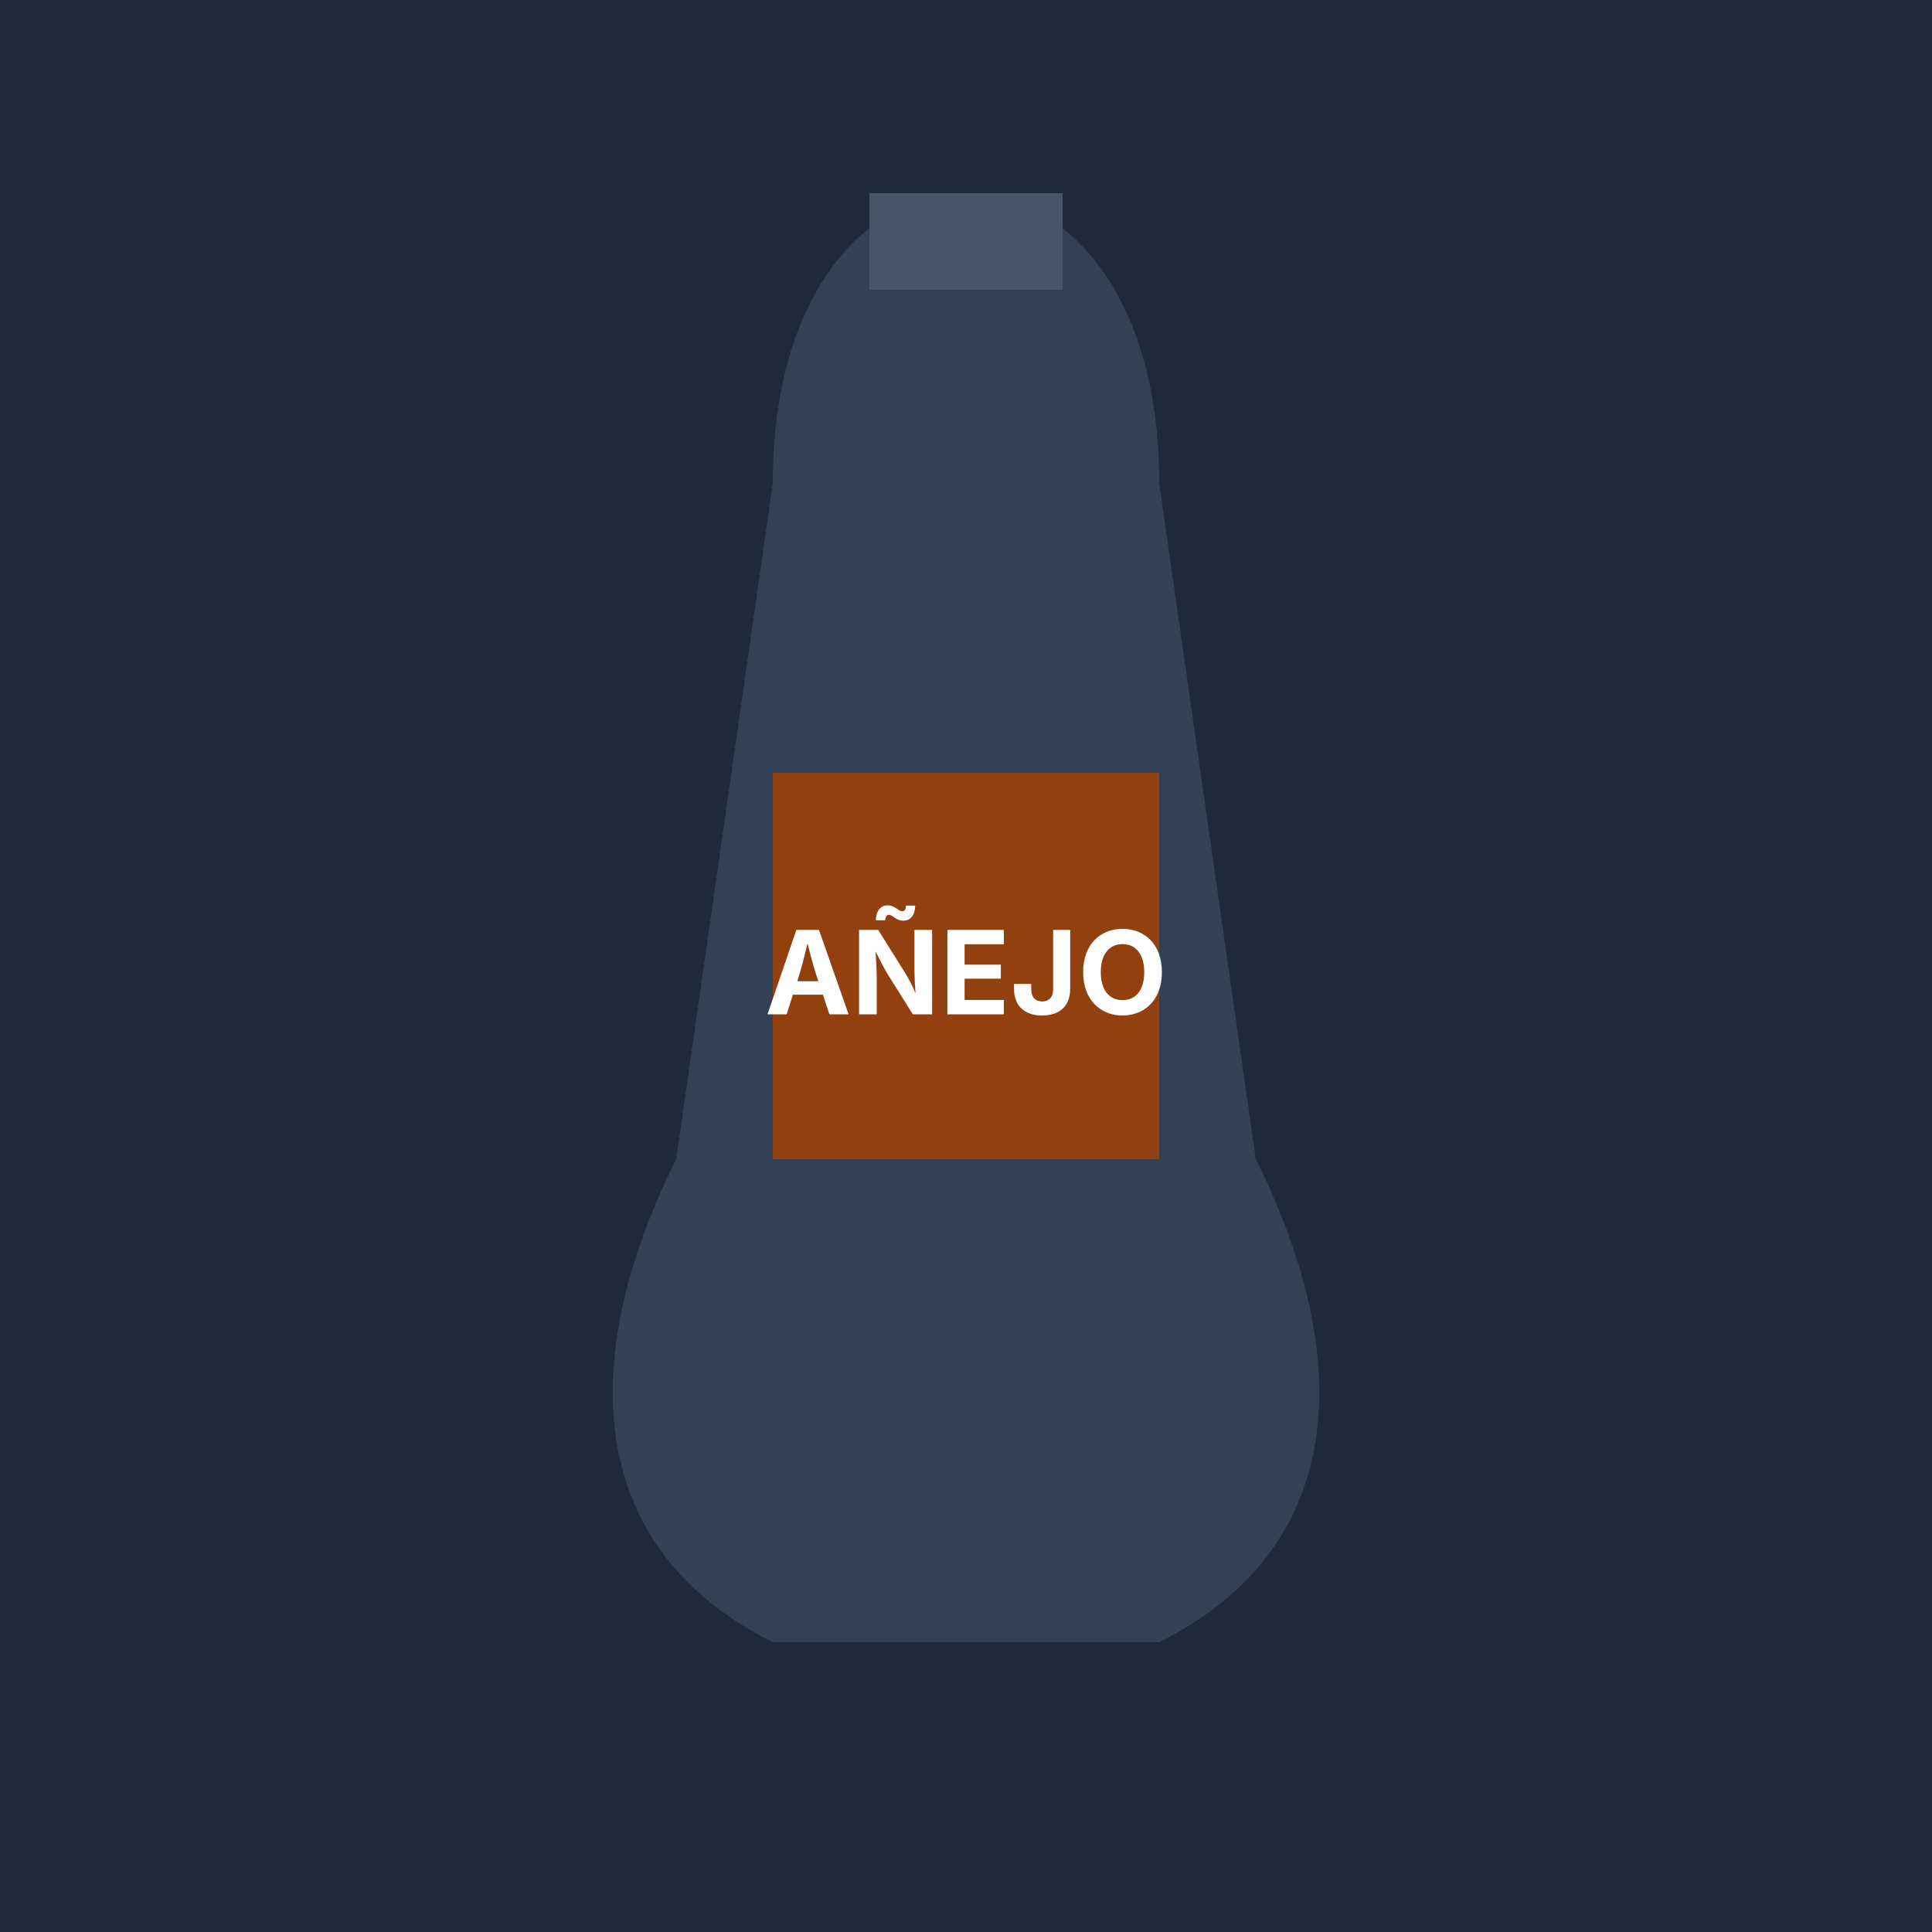
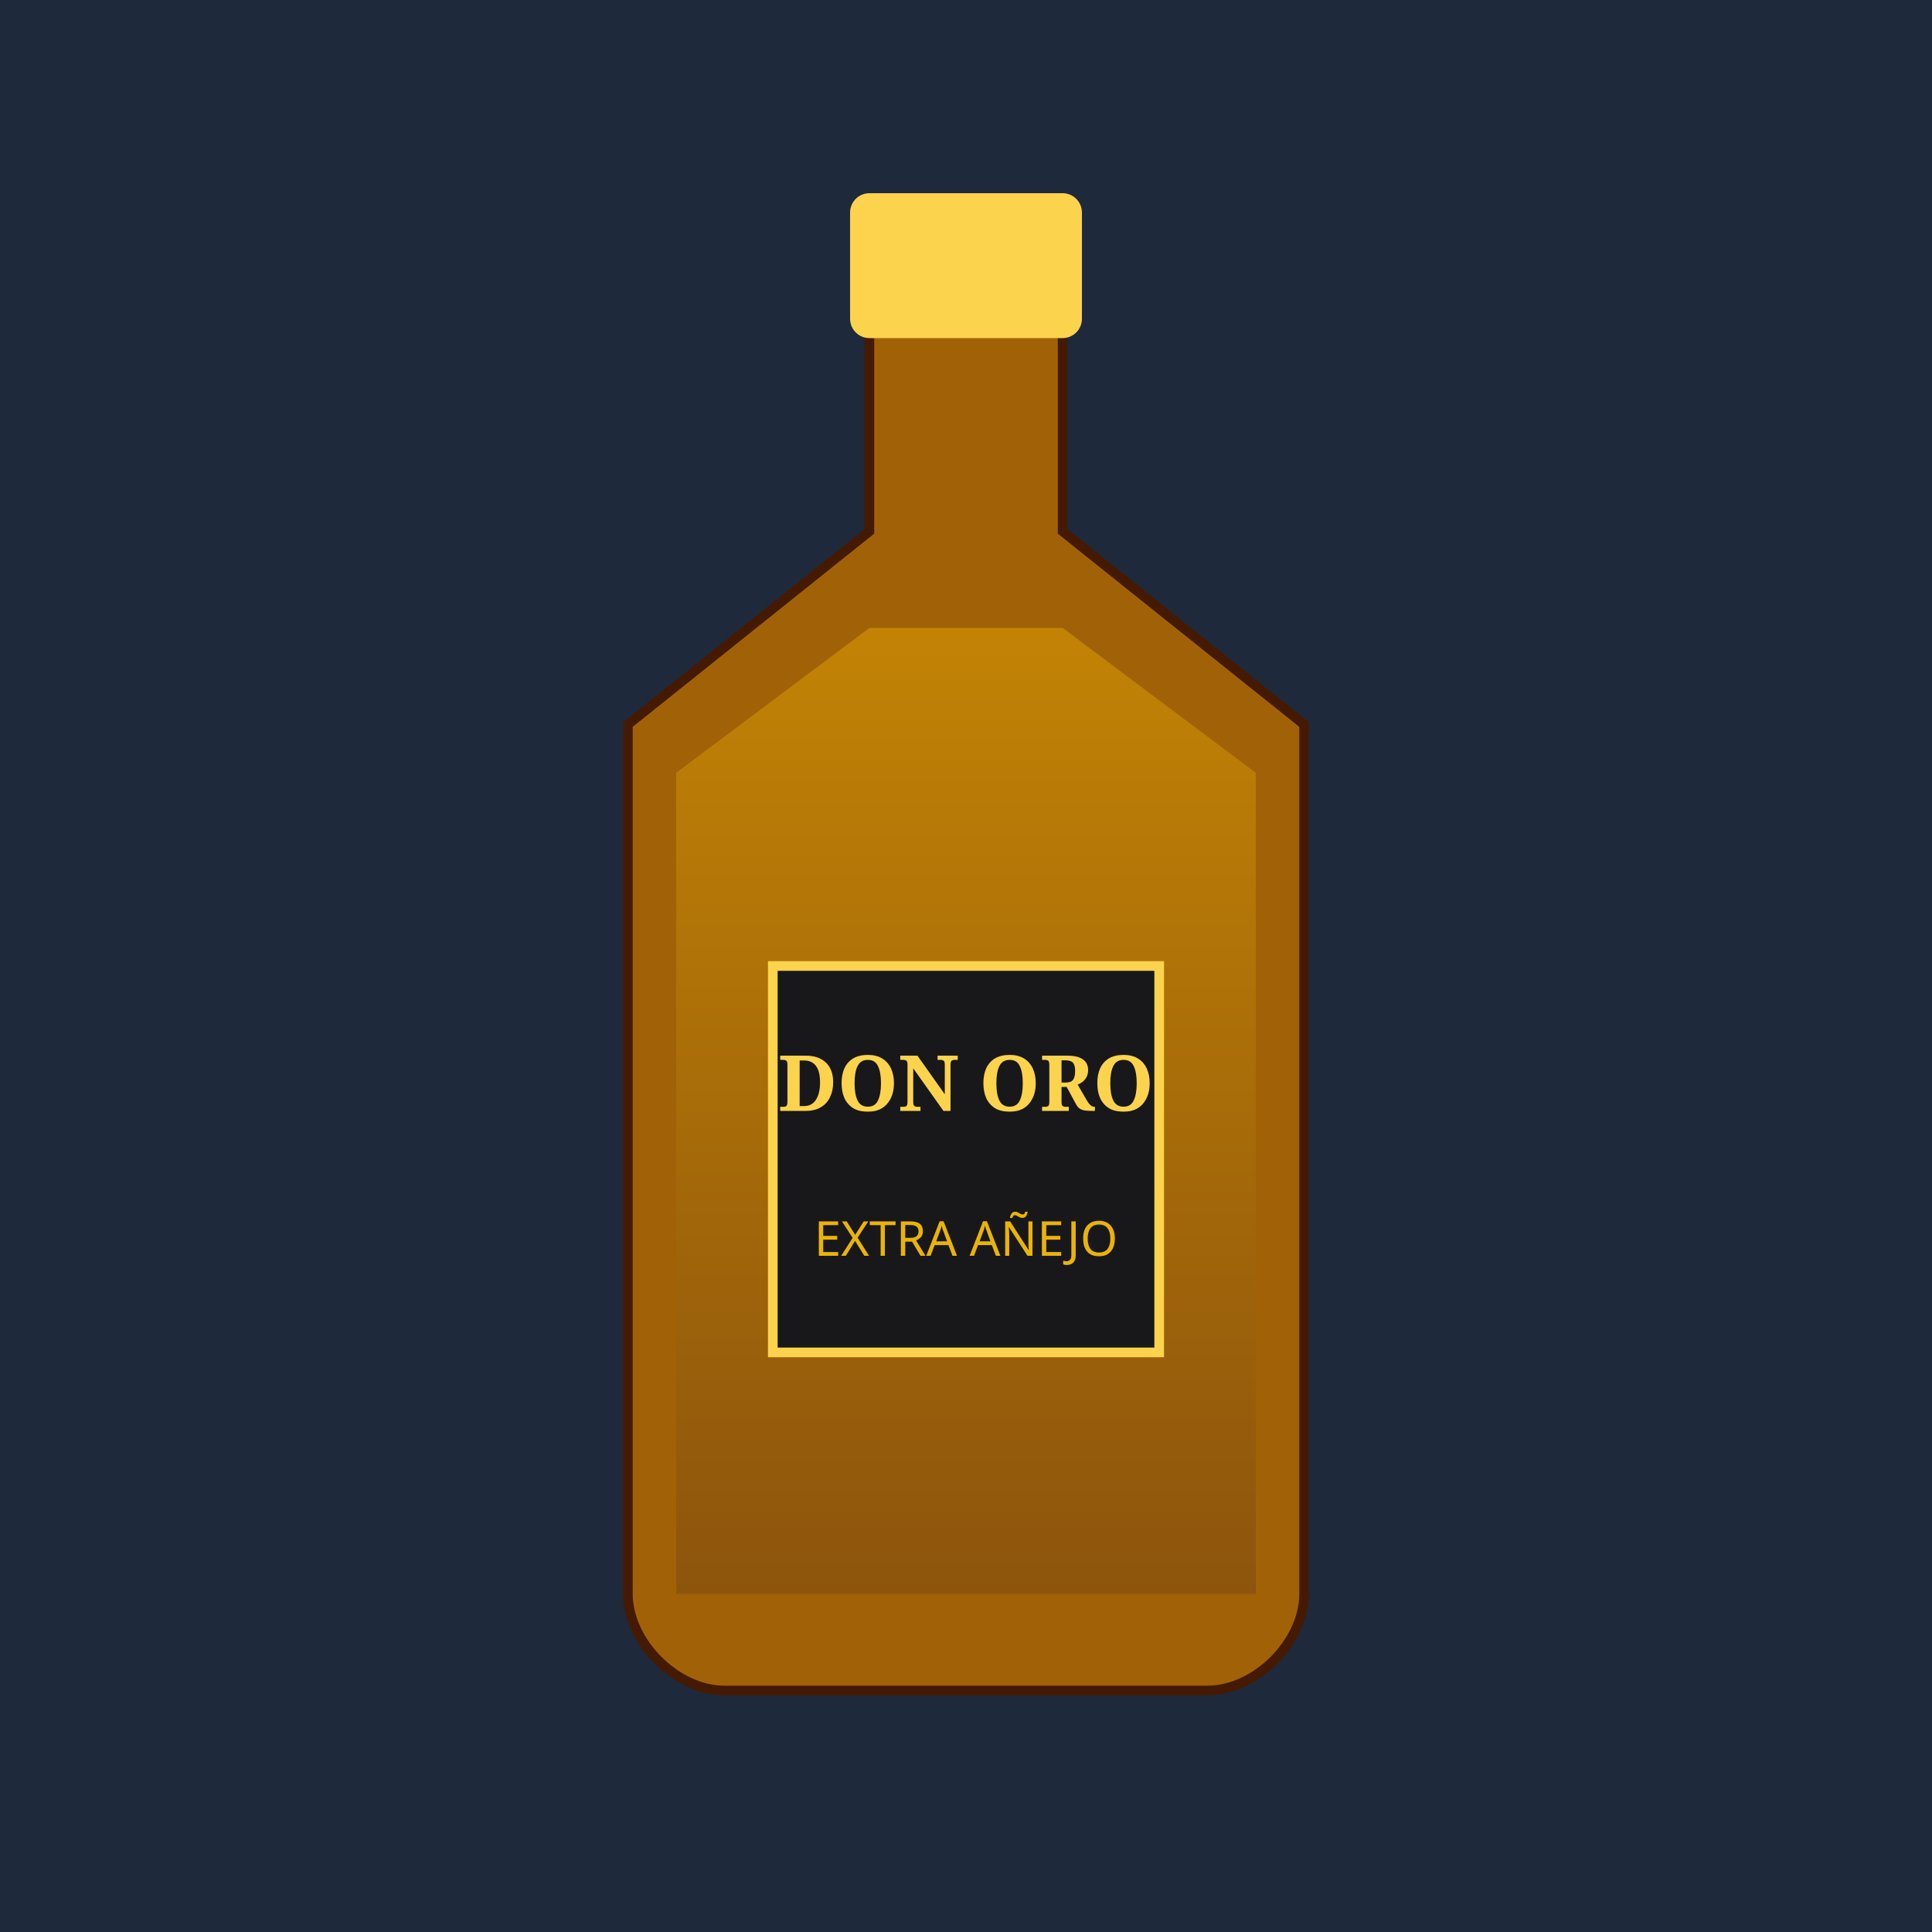
- <svg xmlns="http://www.w3.org/2000/svg" width="200" height="200" viewBox="0 0 200 200" fill="none">
+ <svg xmlns="http://www.w3.org/2000/svg" viewBox="0 0 200 200" fill="none">
+   <defs>
+     <linearGradient id="anejoLiquid" x1="100" y1="50" x2="100" y2="180" gradientUnits="userSpaceOnUse">
+       <stop stop-color="#ca8a04" />
+       <stop offset="1" stop-color="#854d0e" />
+     </linearGradient>
+   </defs>
  <rect width="200" height="200" fill="#1e293b" />
-   <path d="M80 170 C 60 160, 60 140, 70 120 L 80 50 C 80 30, 90 20, 100 20 C 110 20, 120 30, 120 50 L 130 120 C 140 140, 140 160, 120 170 Z" fill="#334155" />
-   <rect x="90" y="20" width="20" height="10" fill="#475569" />
-   <rect x="80" y="80" width="40" height="40" fill="#92400e" />
-   <text x="100" y="105" font-family="Inter, sans-serif" font-size="12" fill="white" text-anchor="middle" font-weight="bold">AÑEJO</text>
+   <path d="M90 25 H110 V55 L135 75 V165 C135 170 130 175 125 175 H75 C70 175 65 170 65 165 V75 L90 55 V25 Z" fill="#a16207" stroke="#451a03" stroke-width="1" />
+   <path d="M70 165 V80 L90 65 H110 L130 80 V165 H70 Z" fill="url(#anejoLiquid)" />
+   <rect x="88" y="20" width="24" height="15" rx="2" fill="#fcd34d" />
+   <rect x="80" y="100" width="40" height="40" rx="0" fill="#18181b" stroke="#fcd34d" stroke-width="1" />
+   <text x="100" y="115" font-family="serif" font-size="8" font-weight="bold" fill="#fcd34d" text-anchor="middle">DON ORO</text>
+   <text x="100" y="130" font-family="sans-serif" font-size="5" fill="#eab308" text-anchor="middle">EXTRA AÑEJO</text>
</svg>
